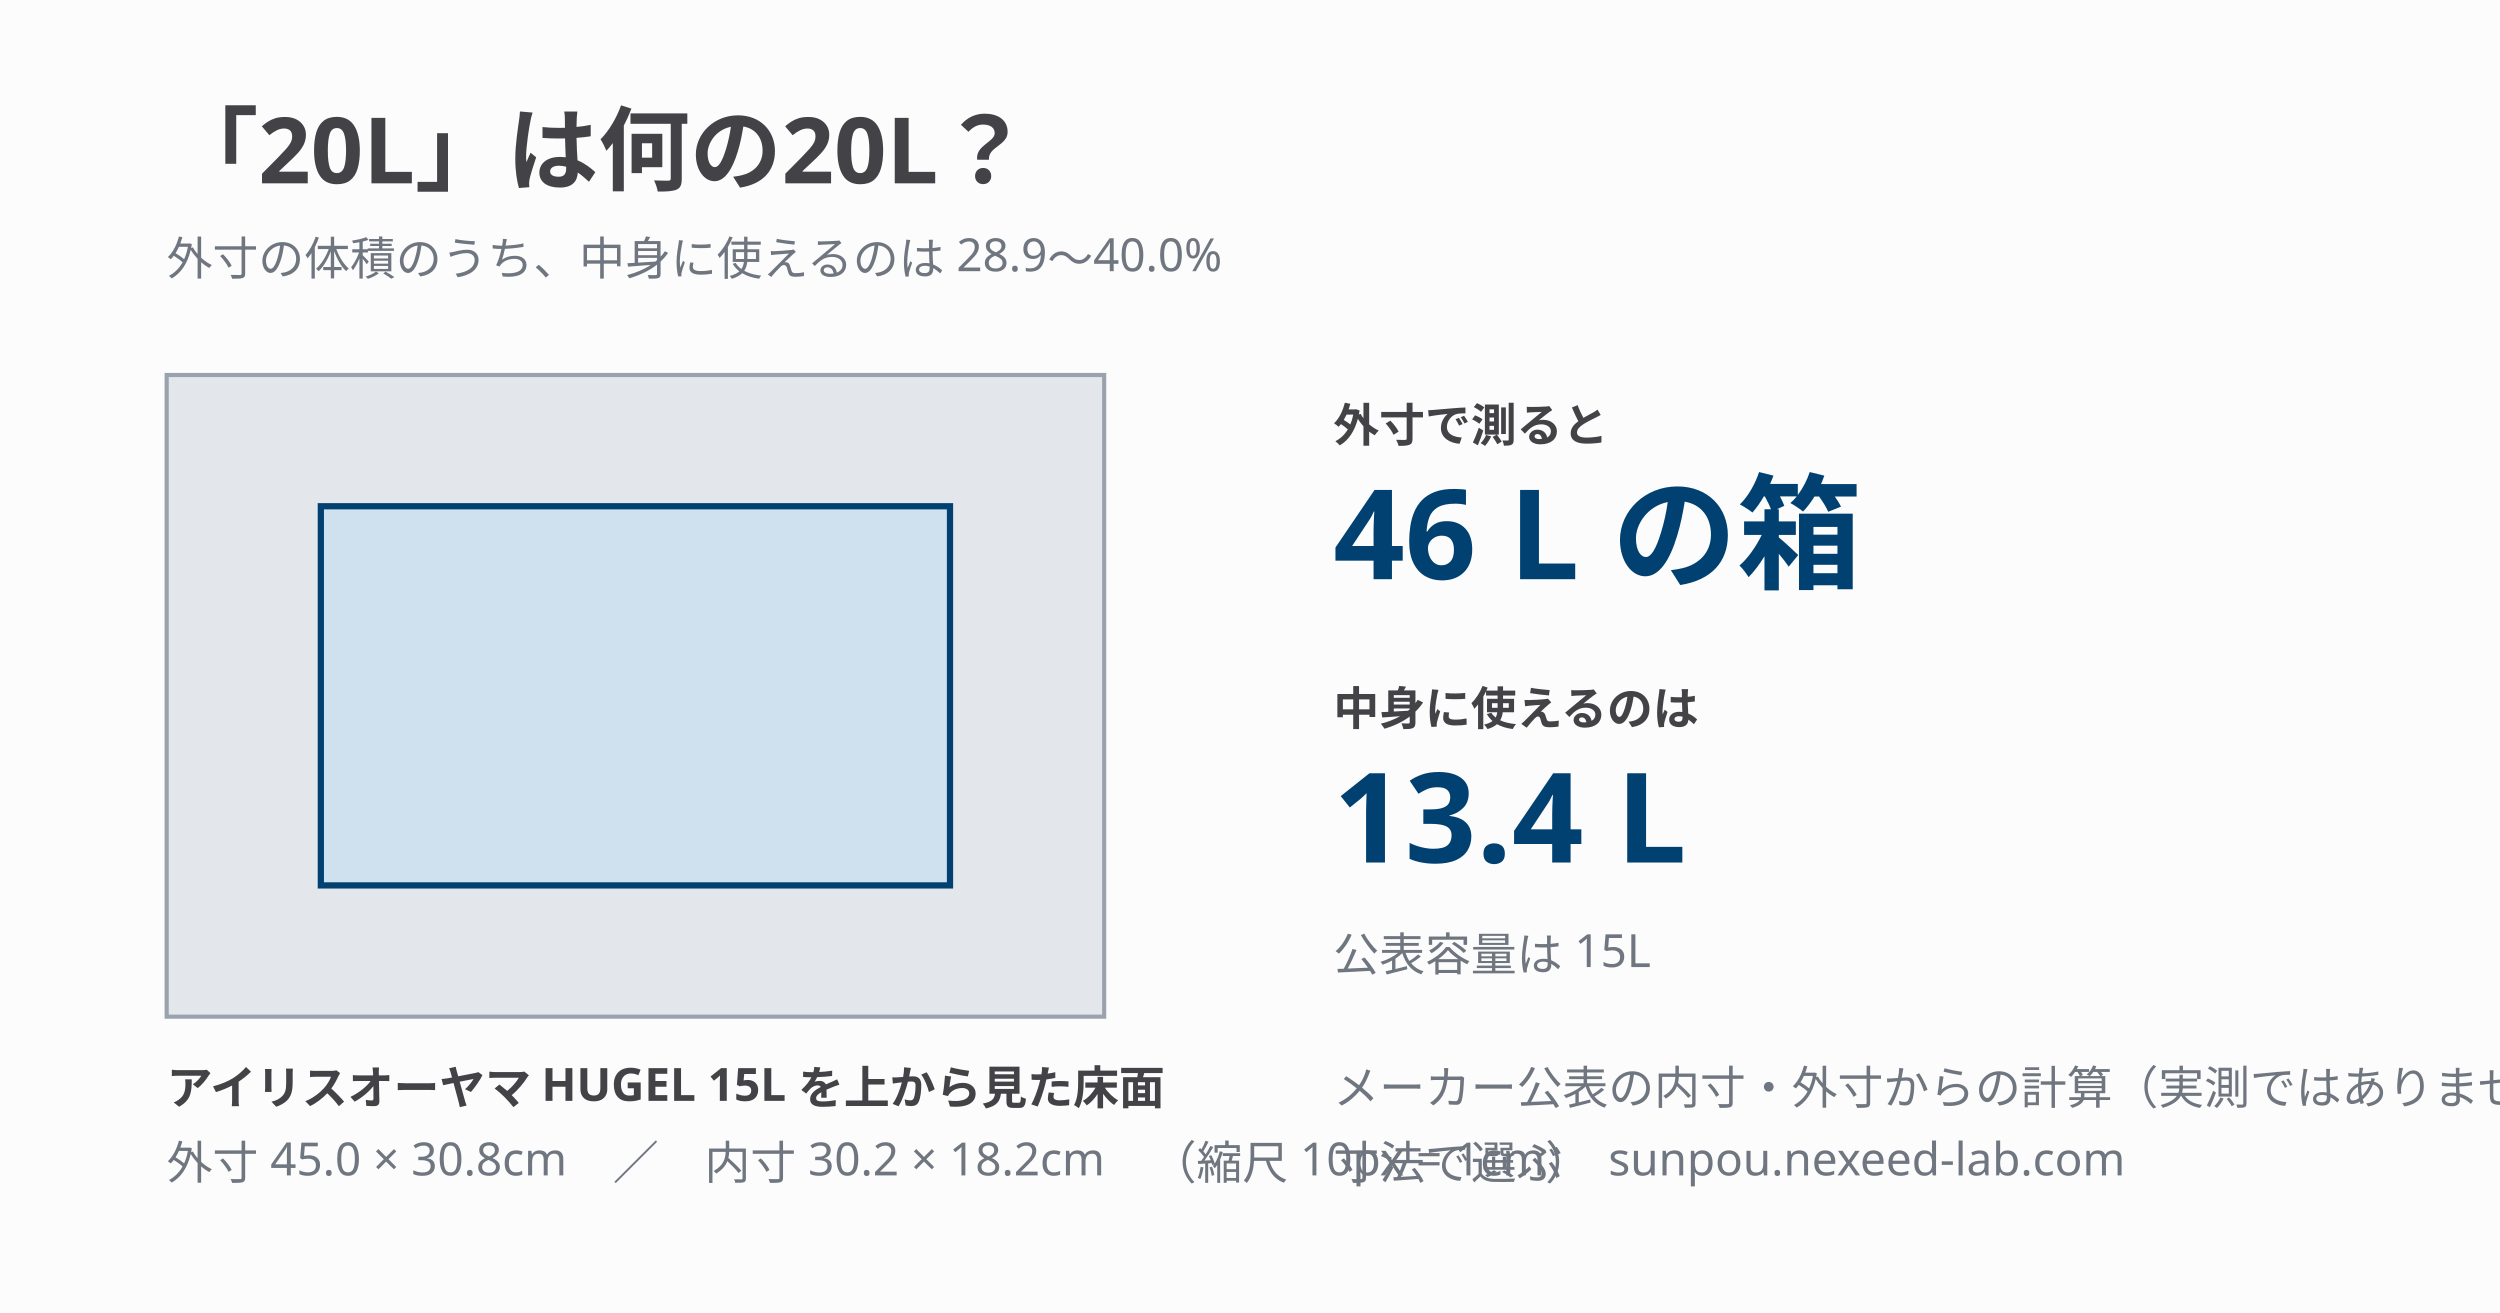
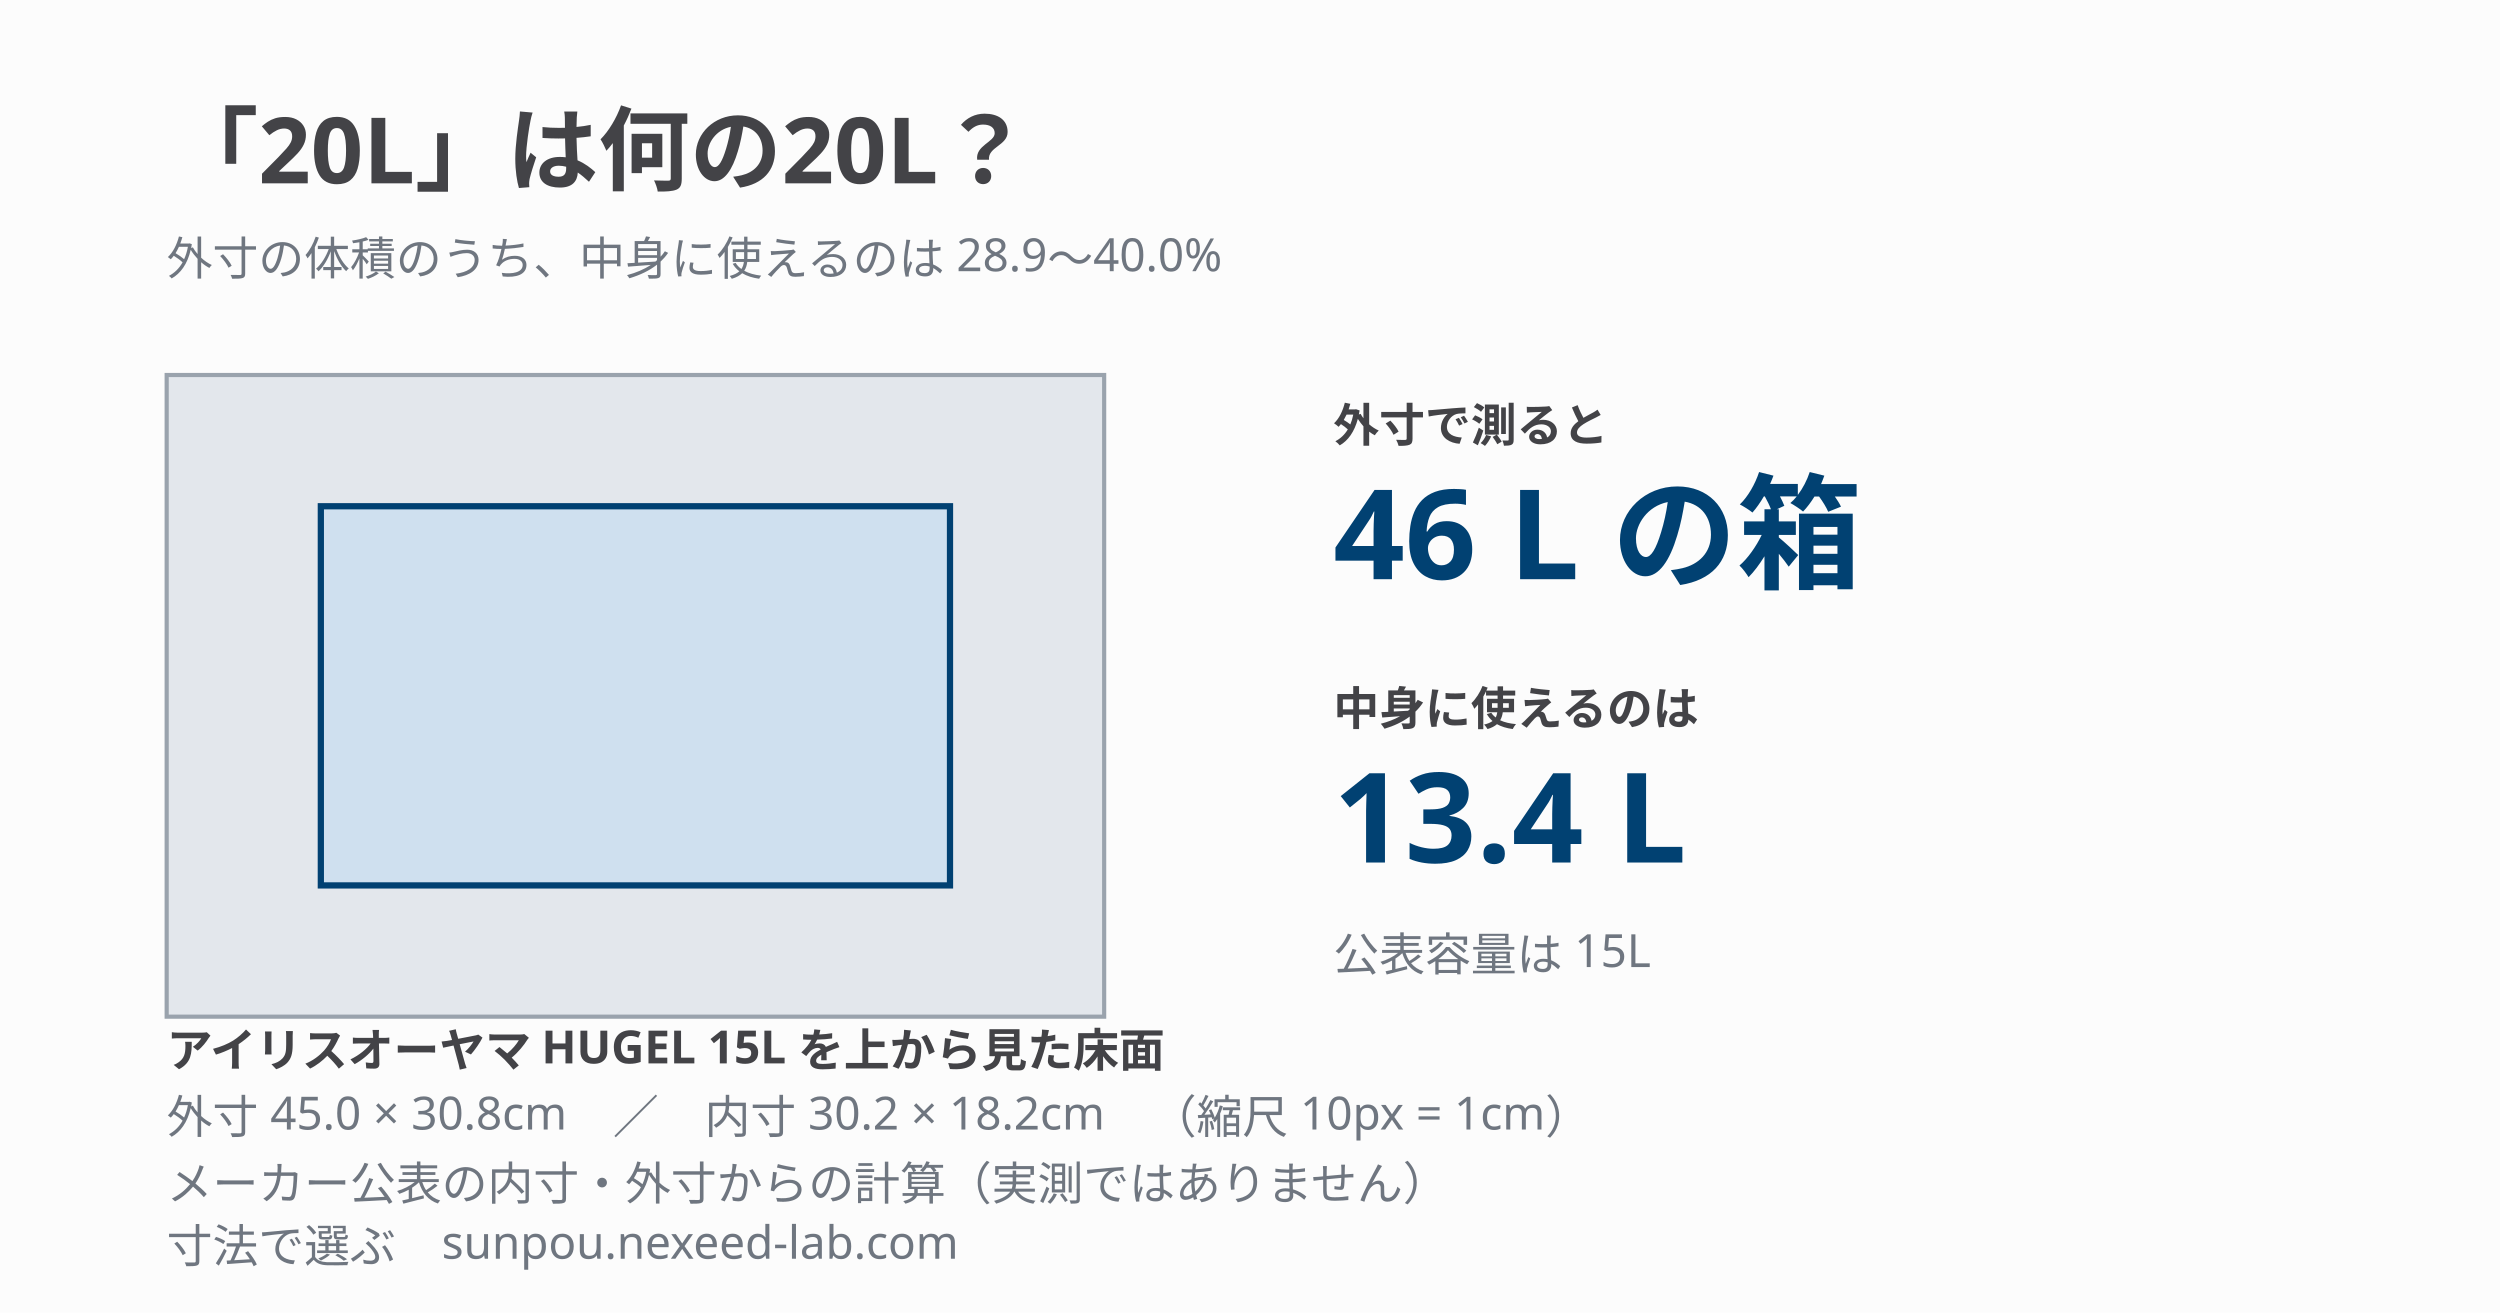
<svg xmlns="http://www.w3.org/2000/svg" viewBox="0 0 1200 630" width="1200" height="630" role="img" aria-label="クーラーボックスの容量Lと内寸の関係。外寸の体積のうち中身に使えるのは28.9から40.0パーセント。アイリスオーヤマ15Lは外寸で46Lの箱で、中身に使えるのは13.4L">
  <style>
    .bg     { fill: #fcfcfc; }
    .ink    { fill: #434347; }
    .mute   { fill: #6f7680; }
    .navy   { fill: #014172; }
    .h      { font: 700 20px "Hiragino Kaku Gothic ProN","Noto Sans JP",Meiryo,sans-serif; }
    .s      { font: 400 15px "Hiragino Kaku Gothic ProN","Noto Sans JP",Meiryo,sans-serif; }
    .n      { font: 700 22px "Hiragino Kaku Gothic ProN","Noto Sans JP",Meiryo,sans-serif; }
    .outer  { fill: #e3e7ec; stroke: #9aa3ad; stroke-width: 2; }
    .inner  { fill: #cfe0ef; stroke: #014172; stroke-width: 3; }
  </style>
  <style>
    .t   { font: 700 44px "Hiragino Kaku Gothic ProN","Noto Sans JP",Meiryo,sans-serif; }
    .st  { font: 400 22px "Hiragino Kaku Gothic ProN","Noto Sans JP",Meiryo,sans-serif; }
    .big { font: 700 60px "Hiragino Kaku Gothic ProN","Noto Sans JP",Meiryo,sans-serif; }
    .cap { font: 700 22px "Hiragino Kaku Gothic ProN","Noto Sans JP",Meiryo,sans-serif; }
  </style>
  <rect class="bg" width="1200" height="630" />
  <text class="t ink" x="80" y="88">「20L」は何の20L？</text>
  <text class="st mute" x="80" y="132">外寸の体積のうち、中身に使えるのは 28.9〜40.0%</text>
  <rect class="outer" x="80" y="180" width="450" height="308" />
  <rect class="inner" x="154" y="243" width="302" height="182" />
-   <text class="cap ink" x="80" y="530">アイリスオーヤマ HUGEL 15L を上から見た床面</text>
-   <text class="st mute" x="80" y="566">外寸 45.0 × 30.8cm　／　内寸 30.2 × 18.2cm　（縮尺 10px = 1cm）</text>
+   <text class="cap ink" x="80" y="512">アイリスオーヤマ HUGEL 15L を上から見た床面</text>
+   <text class="st mute" x="80" y="544">外寸 45.0 × 30.8cm　／　内寸 30.2 × 18.2cm　（縮尺 10px = 1cm）</text>
+   <text class="st mute" x="80" y="576">メーカー公表の内寸・外寸からの計算（実測ではありません）</text>
+   <text class="st mute" x="80" y="606">寸法で選ぶ　sunpou.nexeed-lab.com</text>
  <text class="cap ink" x="640" y="212">外寸で測ると</text>
  <text class="big navy" x="640" y="278">46 L の箱</text>
  <text class="cap ink" x="640" y="348">中身に使えるのは</text>
  <text class="big navy" x="640" y="414">13.4 L</text>
  <text class="st mute" x="640" y="466">公表容量は 15L</text>
-   <text class="st mute" x="640" y="530">メーカー公表の内寸・外寸からの計算（実測ではありません）</text>
-   <text class="st mute" x="640" y="566">寸法で選ぶ　sunpou.nexeed-lab.com</text>
</svg>
